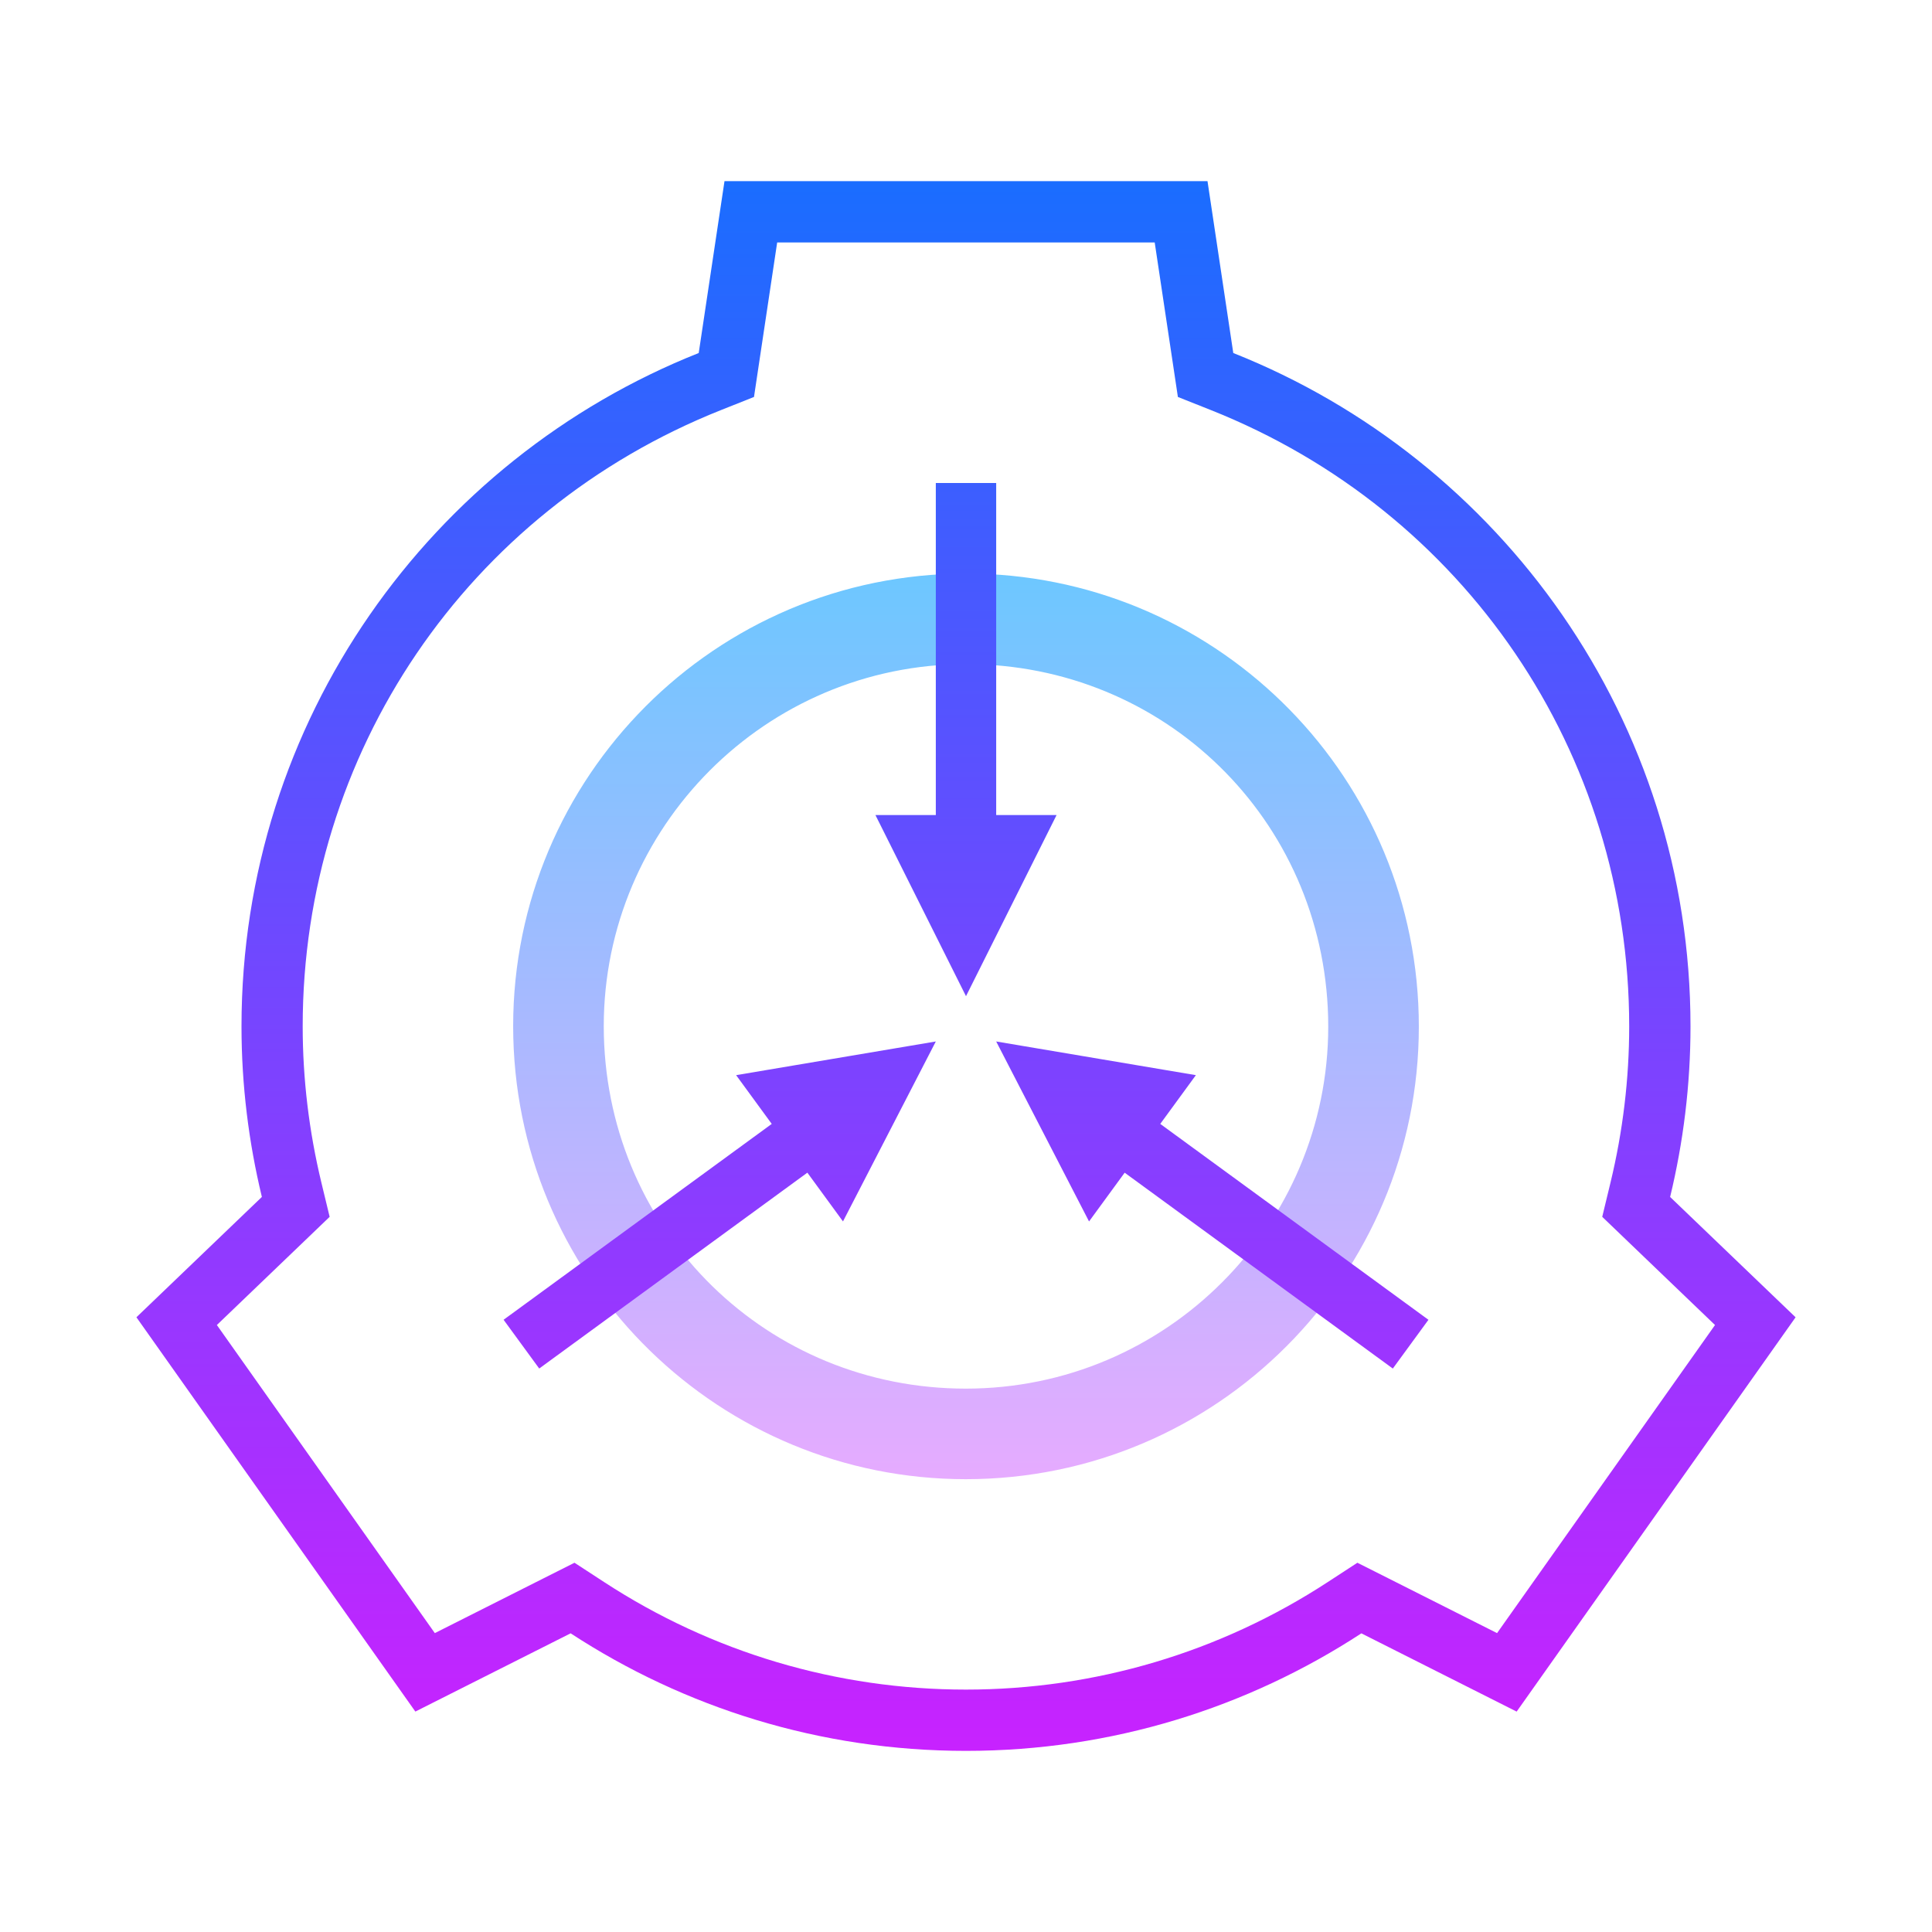
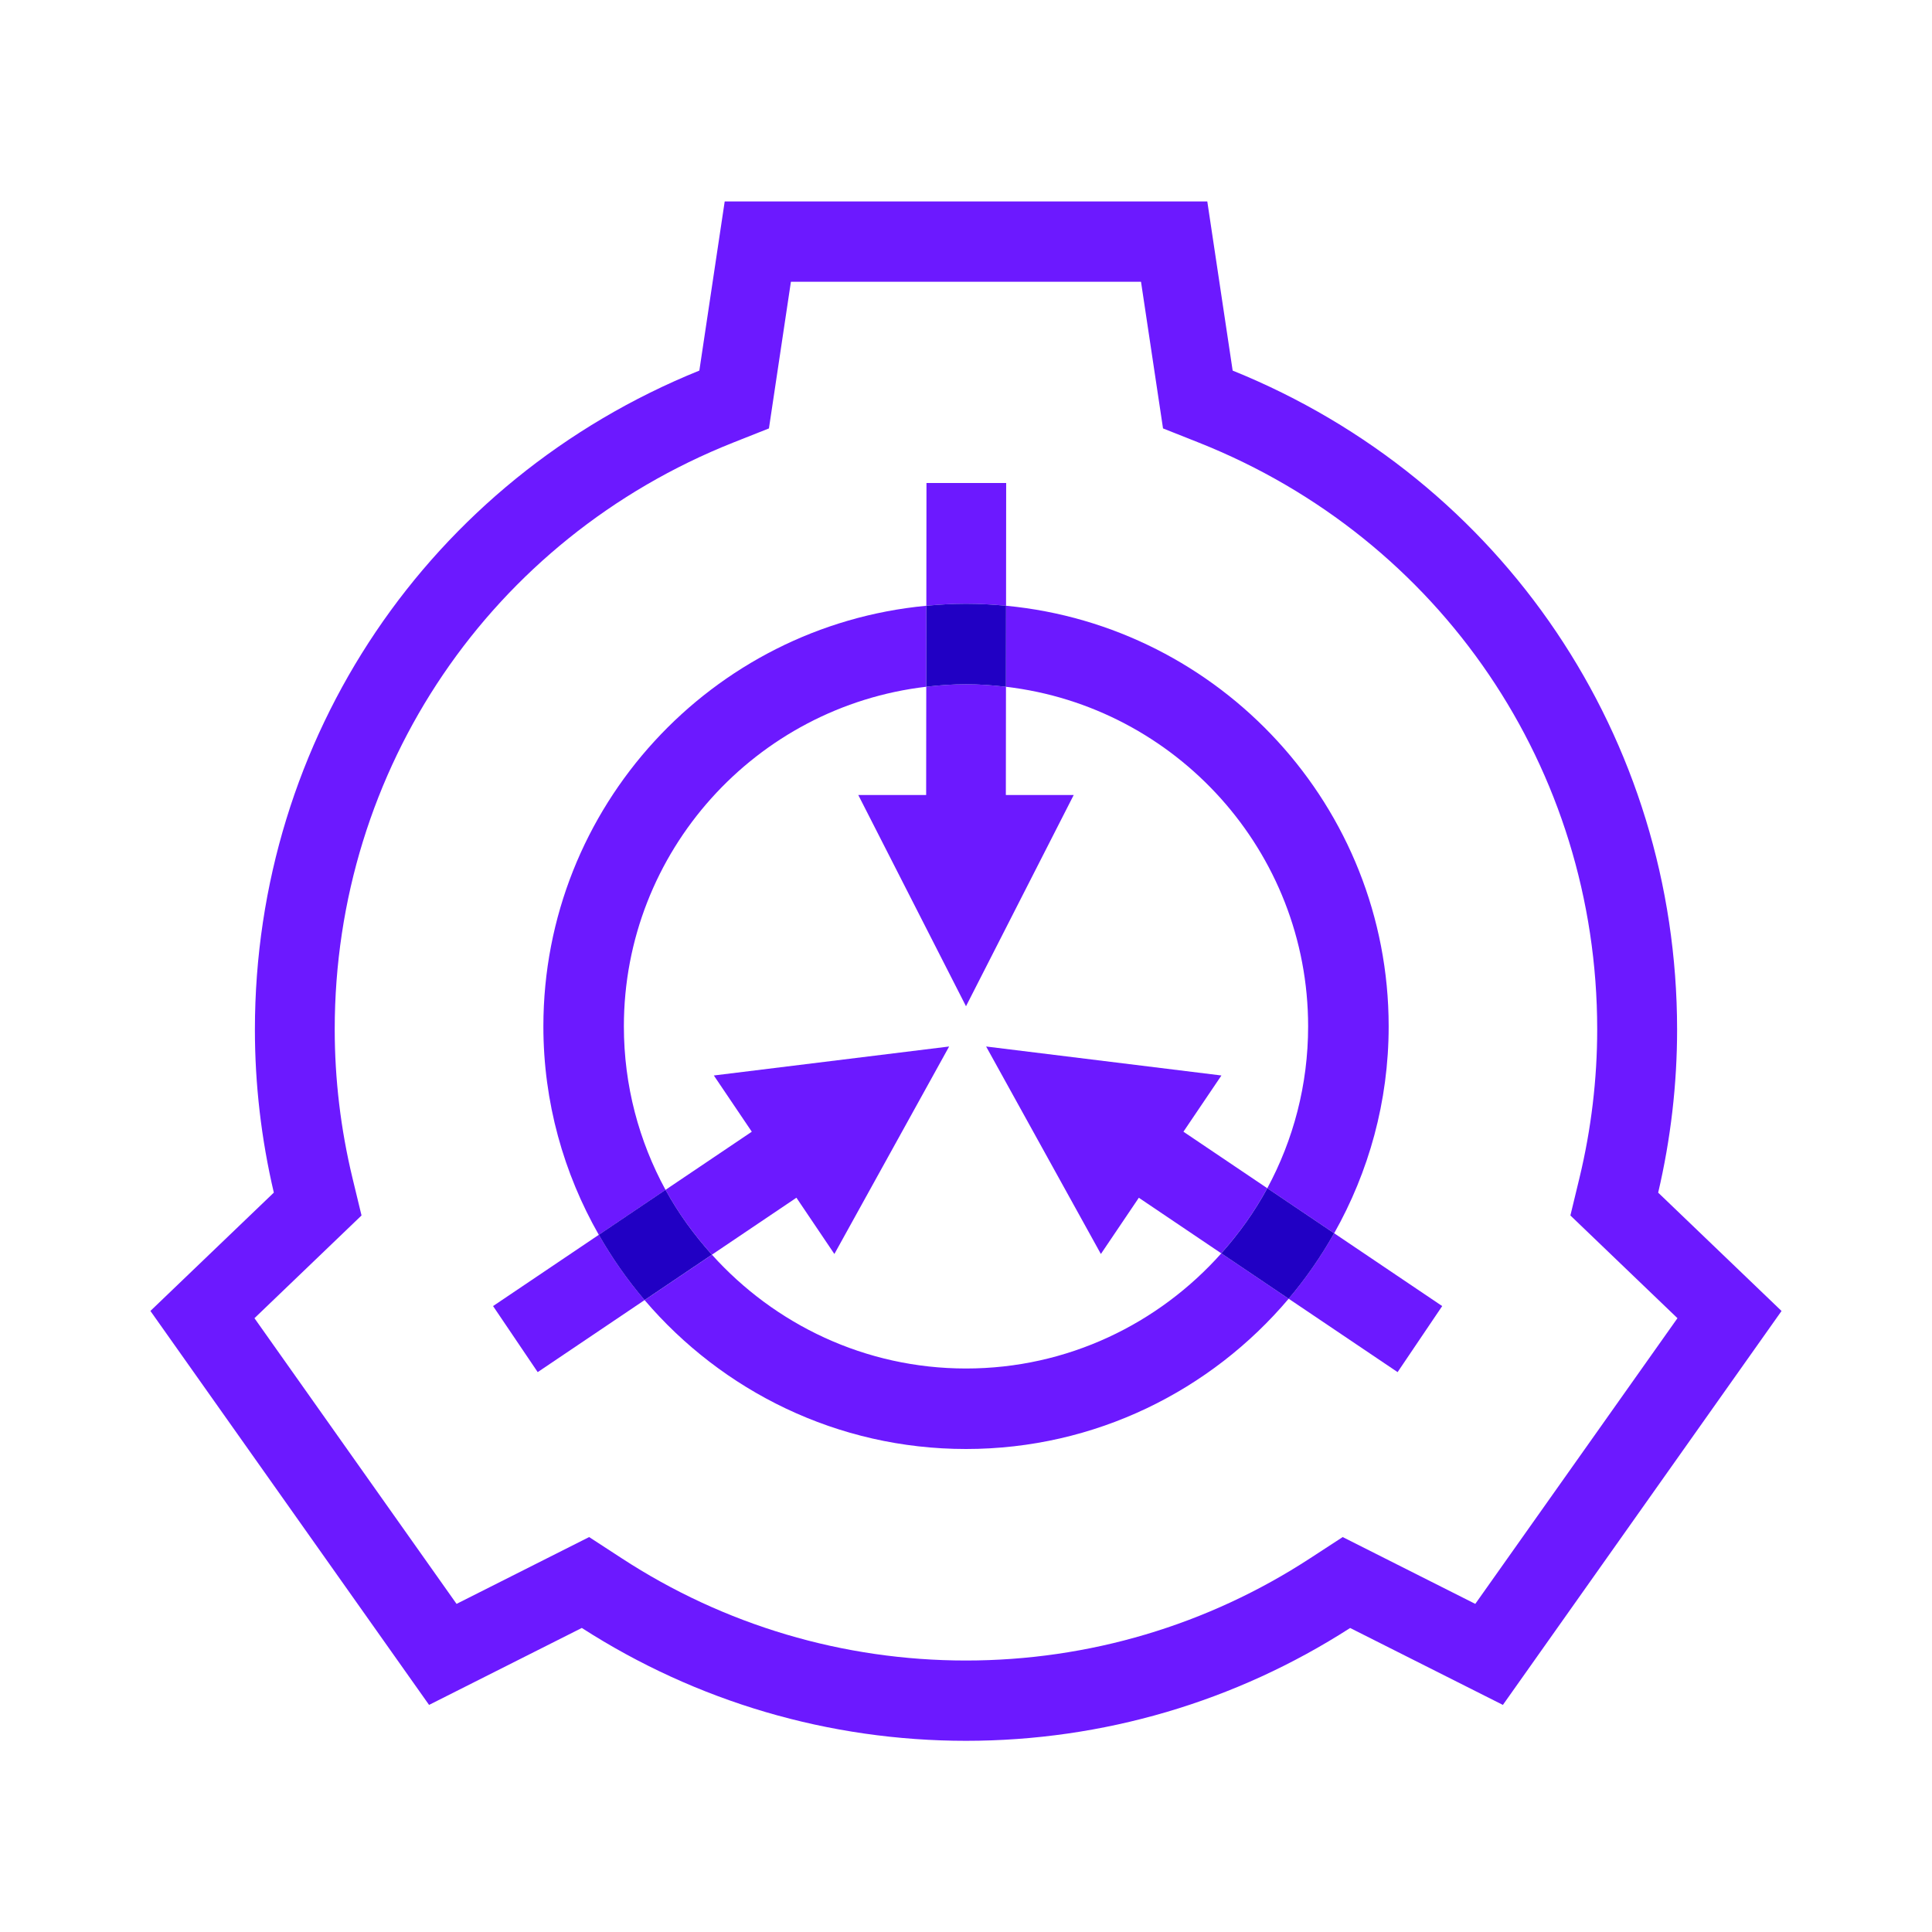
- <svg xmlns="http://www.w3.org/2000/svg" viewBox="0 0 64 64" width="64px" height="64px">
-   <linearGradient id="IxuXNr4ADUB9uB8gEwZX1a" x1="32" x2="32" y1="19" y2="49" gradientUnits="userSpaceOnUse">
-     <stop offset="0" stop-color="#6dc7ff" />
-     <stop offset="1" stop-color="#e6abff" />
-   </linearGradient>
-   <path fill="url(#IxuXNr4ADUB9uB8gEwZX1a)" d="M32.008,19v3c6.557,0,11.823,5.139,11.988,11.699c0.166,6.615-5.08,12.131-11.695,12.297 C32.199,45.999,32.095,46,31.993,46c-6.558,0-11.824-5.139-11.989-11.699c-0.166-6.615,5.08-12.131,11.695-12.297 C31.802,22.001,31.905,22,32.007,22L32.008,19 M32.007,19c-0.127,0-0.256,0.002-0.384,0.005c-8.282,0.208-14.827,7.09-14.619,15.372 C17.21,42.53,23.883,49,31.993,49c0.127,0,0.256-0.002,0.384-0.005c8.282-0.208,14.827-7.09,14.619-15.372 C46.79,25.47,40.117,18.999,32.007,19L32.007,19z" />
-   <linearGradient id="IxuXNr4ADUB9uB8gEwZX1b" x1="32" x2="32" y1="6" y2="58" gradientUnits="userSpaceOnUse">
-     <stop offset="0" stop-color="#1a6dff" />
-     <stop offset="1" stop-color="#c822ff" />
-   </linearGradient>
-   <path fill="url(#IxuXNr4ADUB9uB8gEwZX1b)" d="M38.251,8.031l0.595,3.964l0.173,1.155l1.085,0.431C48.527,16.928,53.969,24.942,53.969,34 c0,1.733-0.208,3.473-0.619,5.174l-0.274,1.135l0.842,0.808l2.894,2.776l-7.22,10.206l-3.582-1.805l-1.045-0.526l-0.98,0.639 c-3.571,2.331-7.716,3.563-11.987,3.563s-8.417-1.232-11.987-3.563l-0.98-0.639l-1.045,0.526l-3.582,1.805l-7.22-10.206l2.894-2.776 l0.842-0.808l-0.274-1.135c-0.41-1.7-0.619-3.441-0.619-5.174c0-9.058,5.442-17.072,13.865-20.419l1.085-0.431l0.173-1.155 l0.595-3.964H38.251 M40,6H24l-0.854,5.694C14.275,15.218,8,23.873,8,34c0,1.947,0.238,3.838,0.675,5.65l-4.156,3.986l9.24,13.062 l5.144-2.592C22.67,56.566,27.166,58,32,58s9.33-1.434,13.097-3.893l5.144,2.592l9.24-13.062l-4.156-3.986 C55.762,37.838,56,35.947,56,34c0-10.127-6.275-18.782-15.146-22.306L40,6L40,6z M33,27V16h-2v11h-2l3,6l3-6H33z M38.435,37.231 l1.18-1.615L33,34.5l3.076,5.962l1.18-1.615l8.883,6.488l1.18-1.615L38.435,37.231z M31,34.5l-6.615,1.116l1.18,1.615l-8.883,6.488 l1.18,1.615l8.883-6.488l1.18,1.615L31,34.5z" />
+ <svg xmlns="http://www.w3.org/2000/svg" viewBox="0 0 48 48" width="48px" height="48px" baseProfile="basic">
+   <path fill="#6c19ff" d="M41.197,29.631c0.312-1.333,0.47-2.694,0.47-4.048c0-7.246-4.33-13.661-11.042-16.376l-0.63-4.202 H18.005l-0.63,4.202c-6.712,2.715-11.042,9.13-11.042,16.376c0,1.354,0.158,2.715,0.47,4.047l-3.066,2.94l6.923,9.788l3.795-1.912 C17.306,42.28,20.604,43.25,24,43.25c3.396,0,6.693-0.969,9.544-2.803l3.795,1.911l6.923-9.787L41.197,29.631z M36.653,39.848 l-3.294-1.66l-0.805,0.524c-2.549,1.664-5.507,2.543-8.556,2.543c-3.05,0-6.008-0.879-8.556-2.543l-0.805-0.524l-3.294,1.66 L6.322,32.75l2.66-2.552l-0.225-0.931c-0.293-1.215-0.441-2.458-0.441-3.694c0-6.466,3.885-12.187,9.897-14.576l0.891-0.353L19.65,7 h8.698l0.547,3.644l0.89,0.353c6.012,2.389,9.897,8.11,9.897,14.576c0,1.237-0.148,2.479-0.441,3.694l-0.225,0.931l2.66,2.552 L36.653,39.848z" />
+   <path fill="none" d="M24.993,17.063l-0.003,2.689h1.685L24,25l-2.676-5.248h1.686l0.003-2.69 C18.79,17.554,15.5,21.148,15.5,25.5c0,1.47,0.376,2.854,1.035,4.061l2.143-1.444l-0.943-1.397L23.581,26l-2.851,5.155l-0.943-1.397 l-2.099,1.415C19.245,32.903,21.494,34,24,34c2.522,0,4.785-1.111,6.343-2.861l-2.048-1.381l-0.943,1.397L24.5,26l5.846,0.72 l-0.943,1.397l2.083,1.404c0.646-1.198,1.014-2.567,1.014-4.021C32.5,21.15,29.213,17.557,24.993,17.063z" />
+   <path fill="#6c19ff" d="M21.324,19.752L24,25l2.676-5.248H24.99l0.003-2.689C24.667,17.025,24.336,17,24,17 c-0.334,0-0.663,0.024-0.987,0.062l-0.003,2.69H21.324z" />
+   <path fill="#6c19ff" d="M24.995,15.05L24.998,12h-1.98l-0.003,3.05C23.339,15.02,23.667,15,24,15 C24.336,15,24.667,15.019,24.995,15.05z" />
+   <path fill="#6c19ff" d="M20.73,31.155L23.581,26l-5.846,0.72l0.943,1.397l-2.143,1.444c0.319,0.584,0.711,1.12,1.153,1.611 l2.099-1.415L20.73,31.155z" />
+   <path fill="#6c19ff" d="M12.25,32.449l1.109,1.641l2.656-1.79c-0.428-0.502-0.809-1.045-1.137-1.622L12.25,32.449z" />
+   <path fill="#6c19ff" d="M30.346,26.72L24.5,26l2.851,5.155l0.943-1.397l2.048,1.381c0.439-0.493,0.827-1.032,1.143-1.618 l-2.083-1.404L30.346,26.72z" />
+   <path fill="#6c19ff" d="M35.831,32.449l-2.685-1.81c-0.326,0.578-0.704,1.123-1.13,1.627l2.707,1.824L35.831,32.449z" />
+   <path fill="#6c19ff" d="M15.5,25.5c0-4.352,3.29-7.946,7.513-8.438l0.002-2.012C17.686,15.549,13.5,20.043,13.5,25.5 c0,1.884,0.505,3.649,1.377,5.179l1.658-1.117C15.876,28.354,15.5,26.97,15.5,25.5z" />
+   <path fill="#6c19ff" d="M32.5,25.5c0,1.454-0.368,2.823-1.014,4.021l1.661,1.119c0.858-1.521,1.354-3.272,1.354-5.14 c0-5.454-4.181-9.946-9.505-10.45l-0.002,2.013C29.213,17.557,32.5,21.15,32.5,25.5z" />
+   <path fill="#6c19ff" d="M24,34c-2.506,0-4.755-1.097-6.312-2.827l-1.673,1.128C17.942,34.56,20.804,36,24,36 c3.212,0,6.089-1.453,8.016-3.733l-1.673-1.128C28.785,32.889,26.522,34,24,34z" />
+   <path fill="#2100c4" d="M24,17c0.336,0,0.667,0.025,0.993,0.063l0.002-2.013C24.667,15.019,24.336,15,24,15 c-0.333,0-0.661,0.02-0.985,0.05l-0.002,2.012C23.337,17.024,23.666,17,24,17z" />
+   <path fill="#2100c4" d="M16.535,29.561l-1.658,1.117c0.329,0.577,0.709,1.12,1.137,1.622l1.673-1.128 C17.246,30.682,16.854,30.145,16.535,29.561z" />
+   <path fill="#2100c4" d="M31.486,29.521c-0.316,0.586-0.704,1.125-1.143,1.618l1.673,1.128 c0.426-0.504,0.804-1.049,1.13-1.627L31.486,29.521z" />
</svg>
